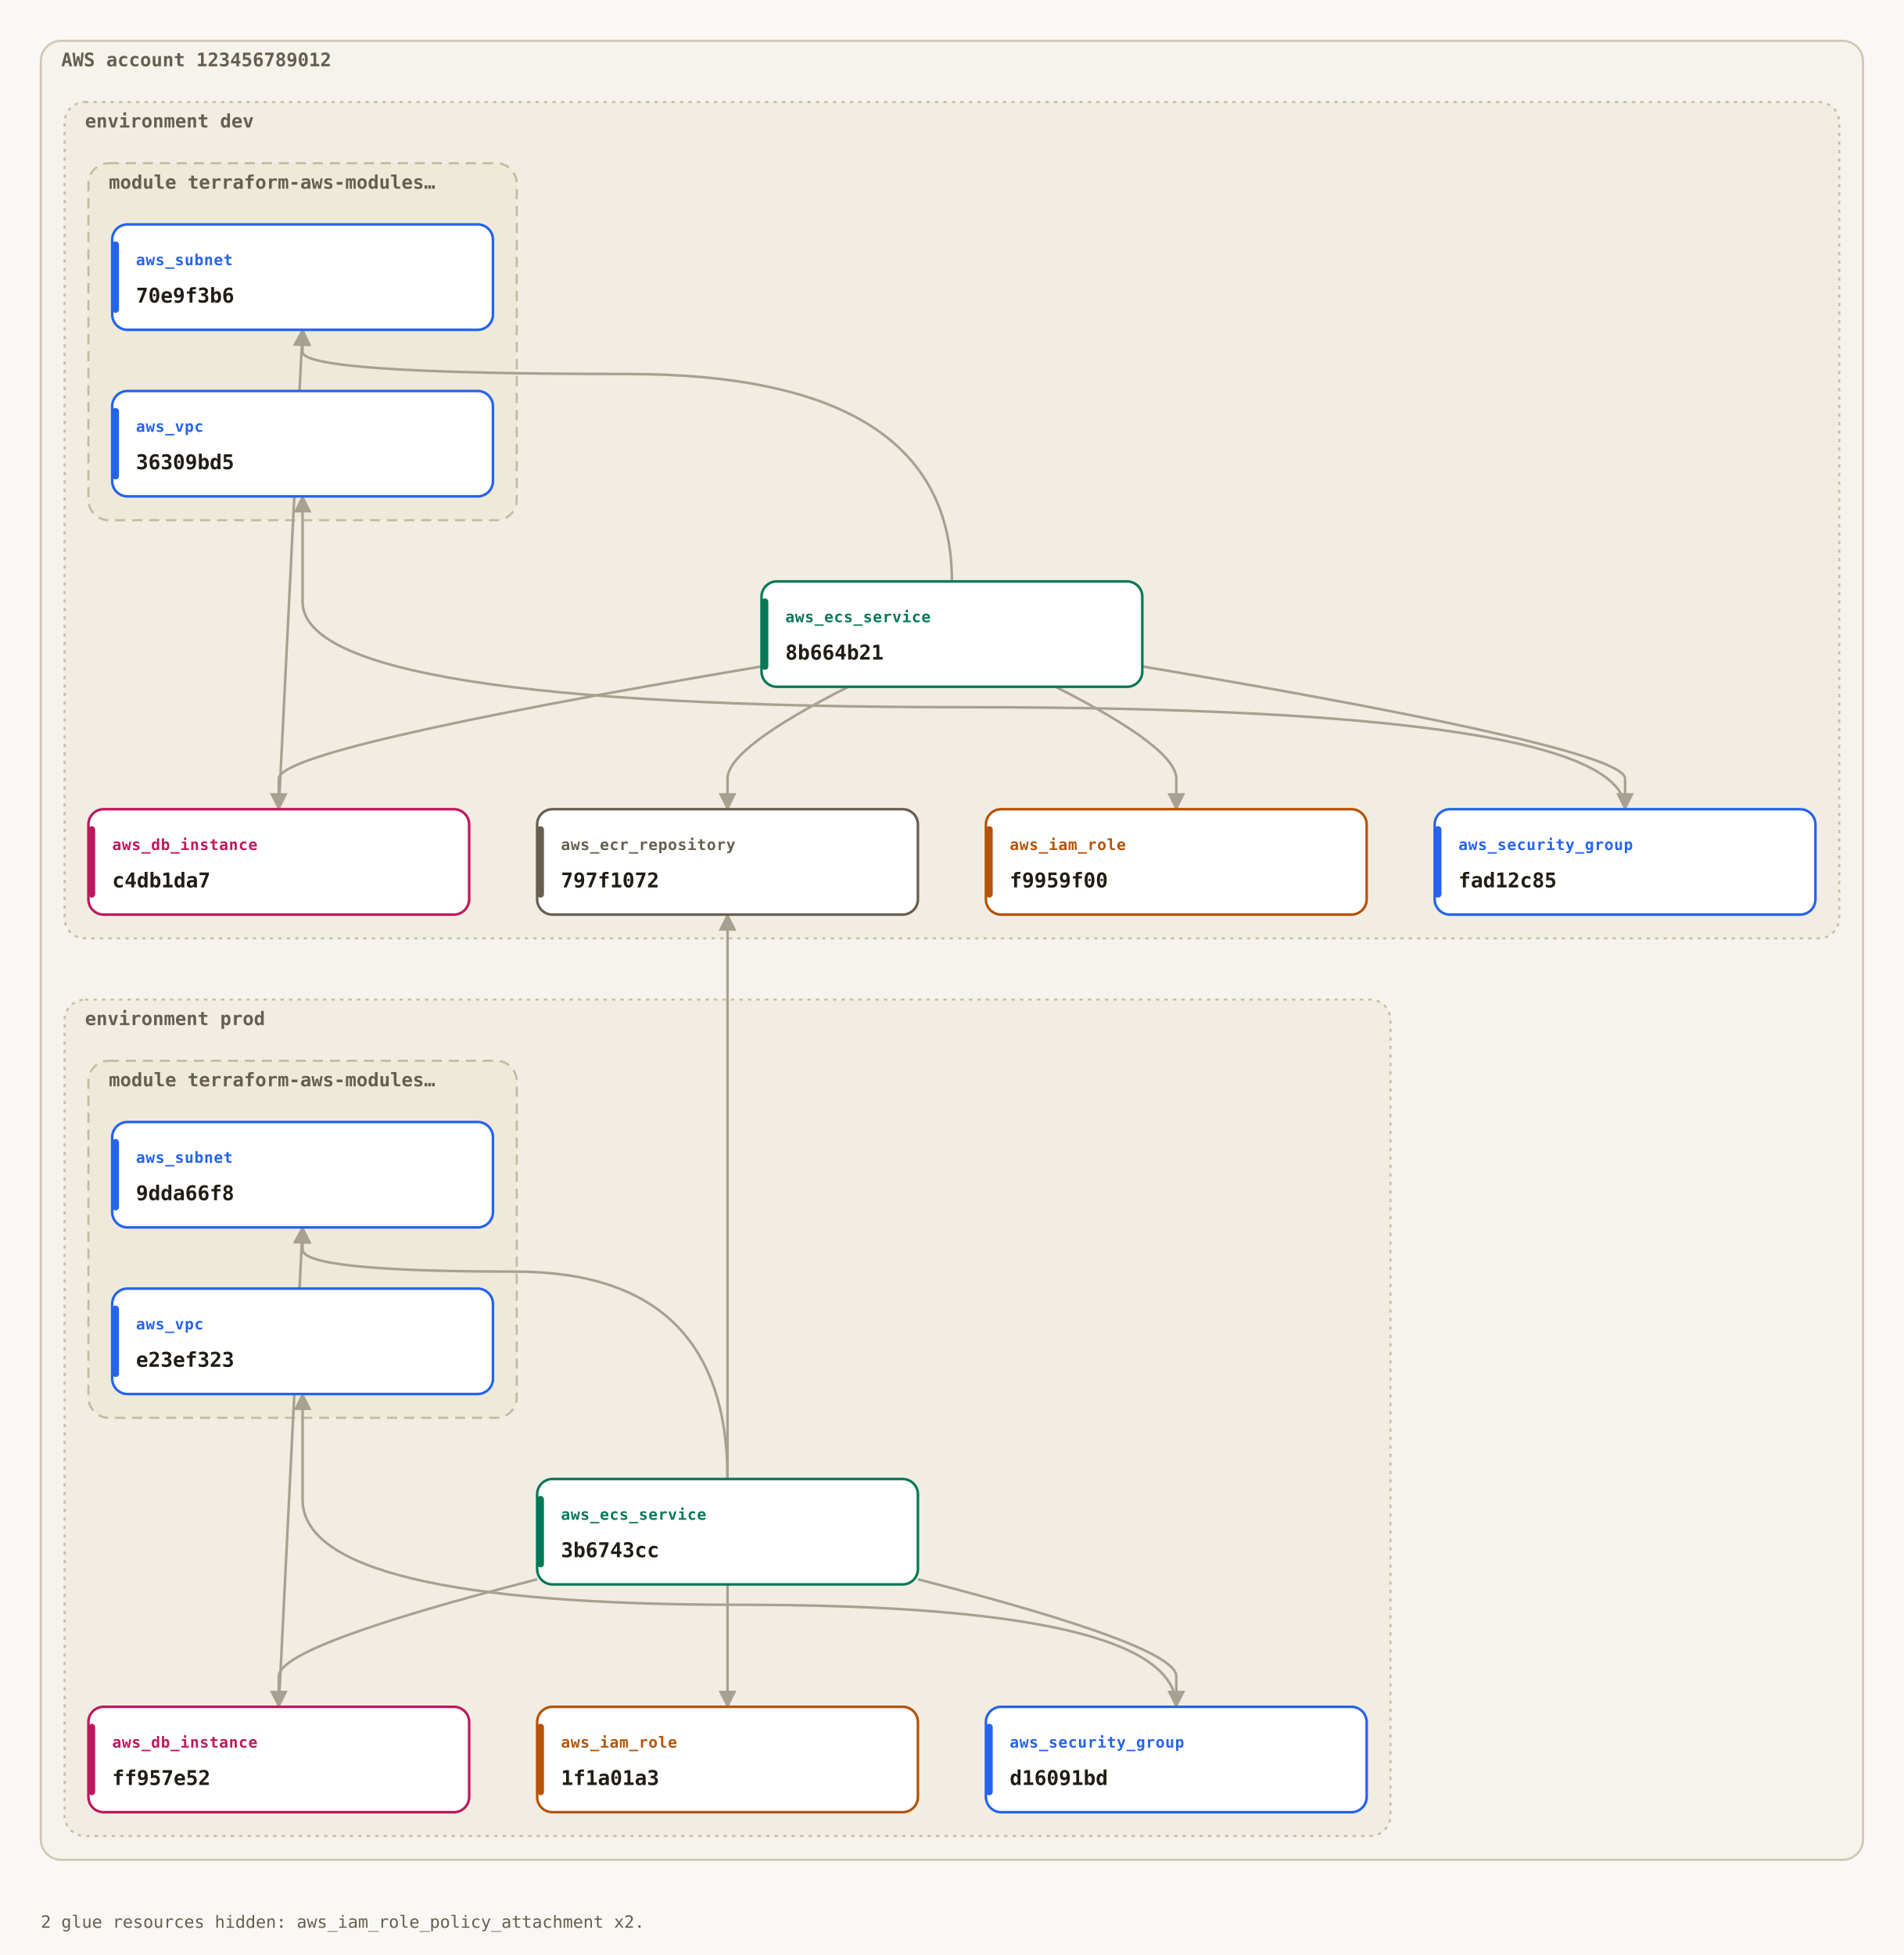
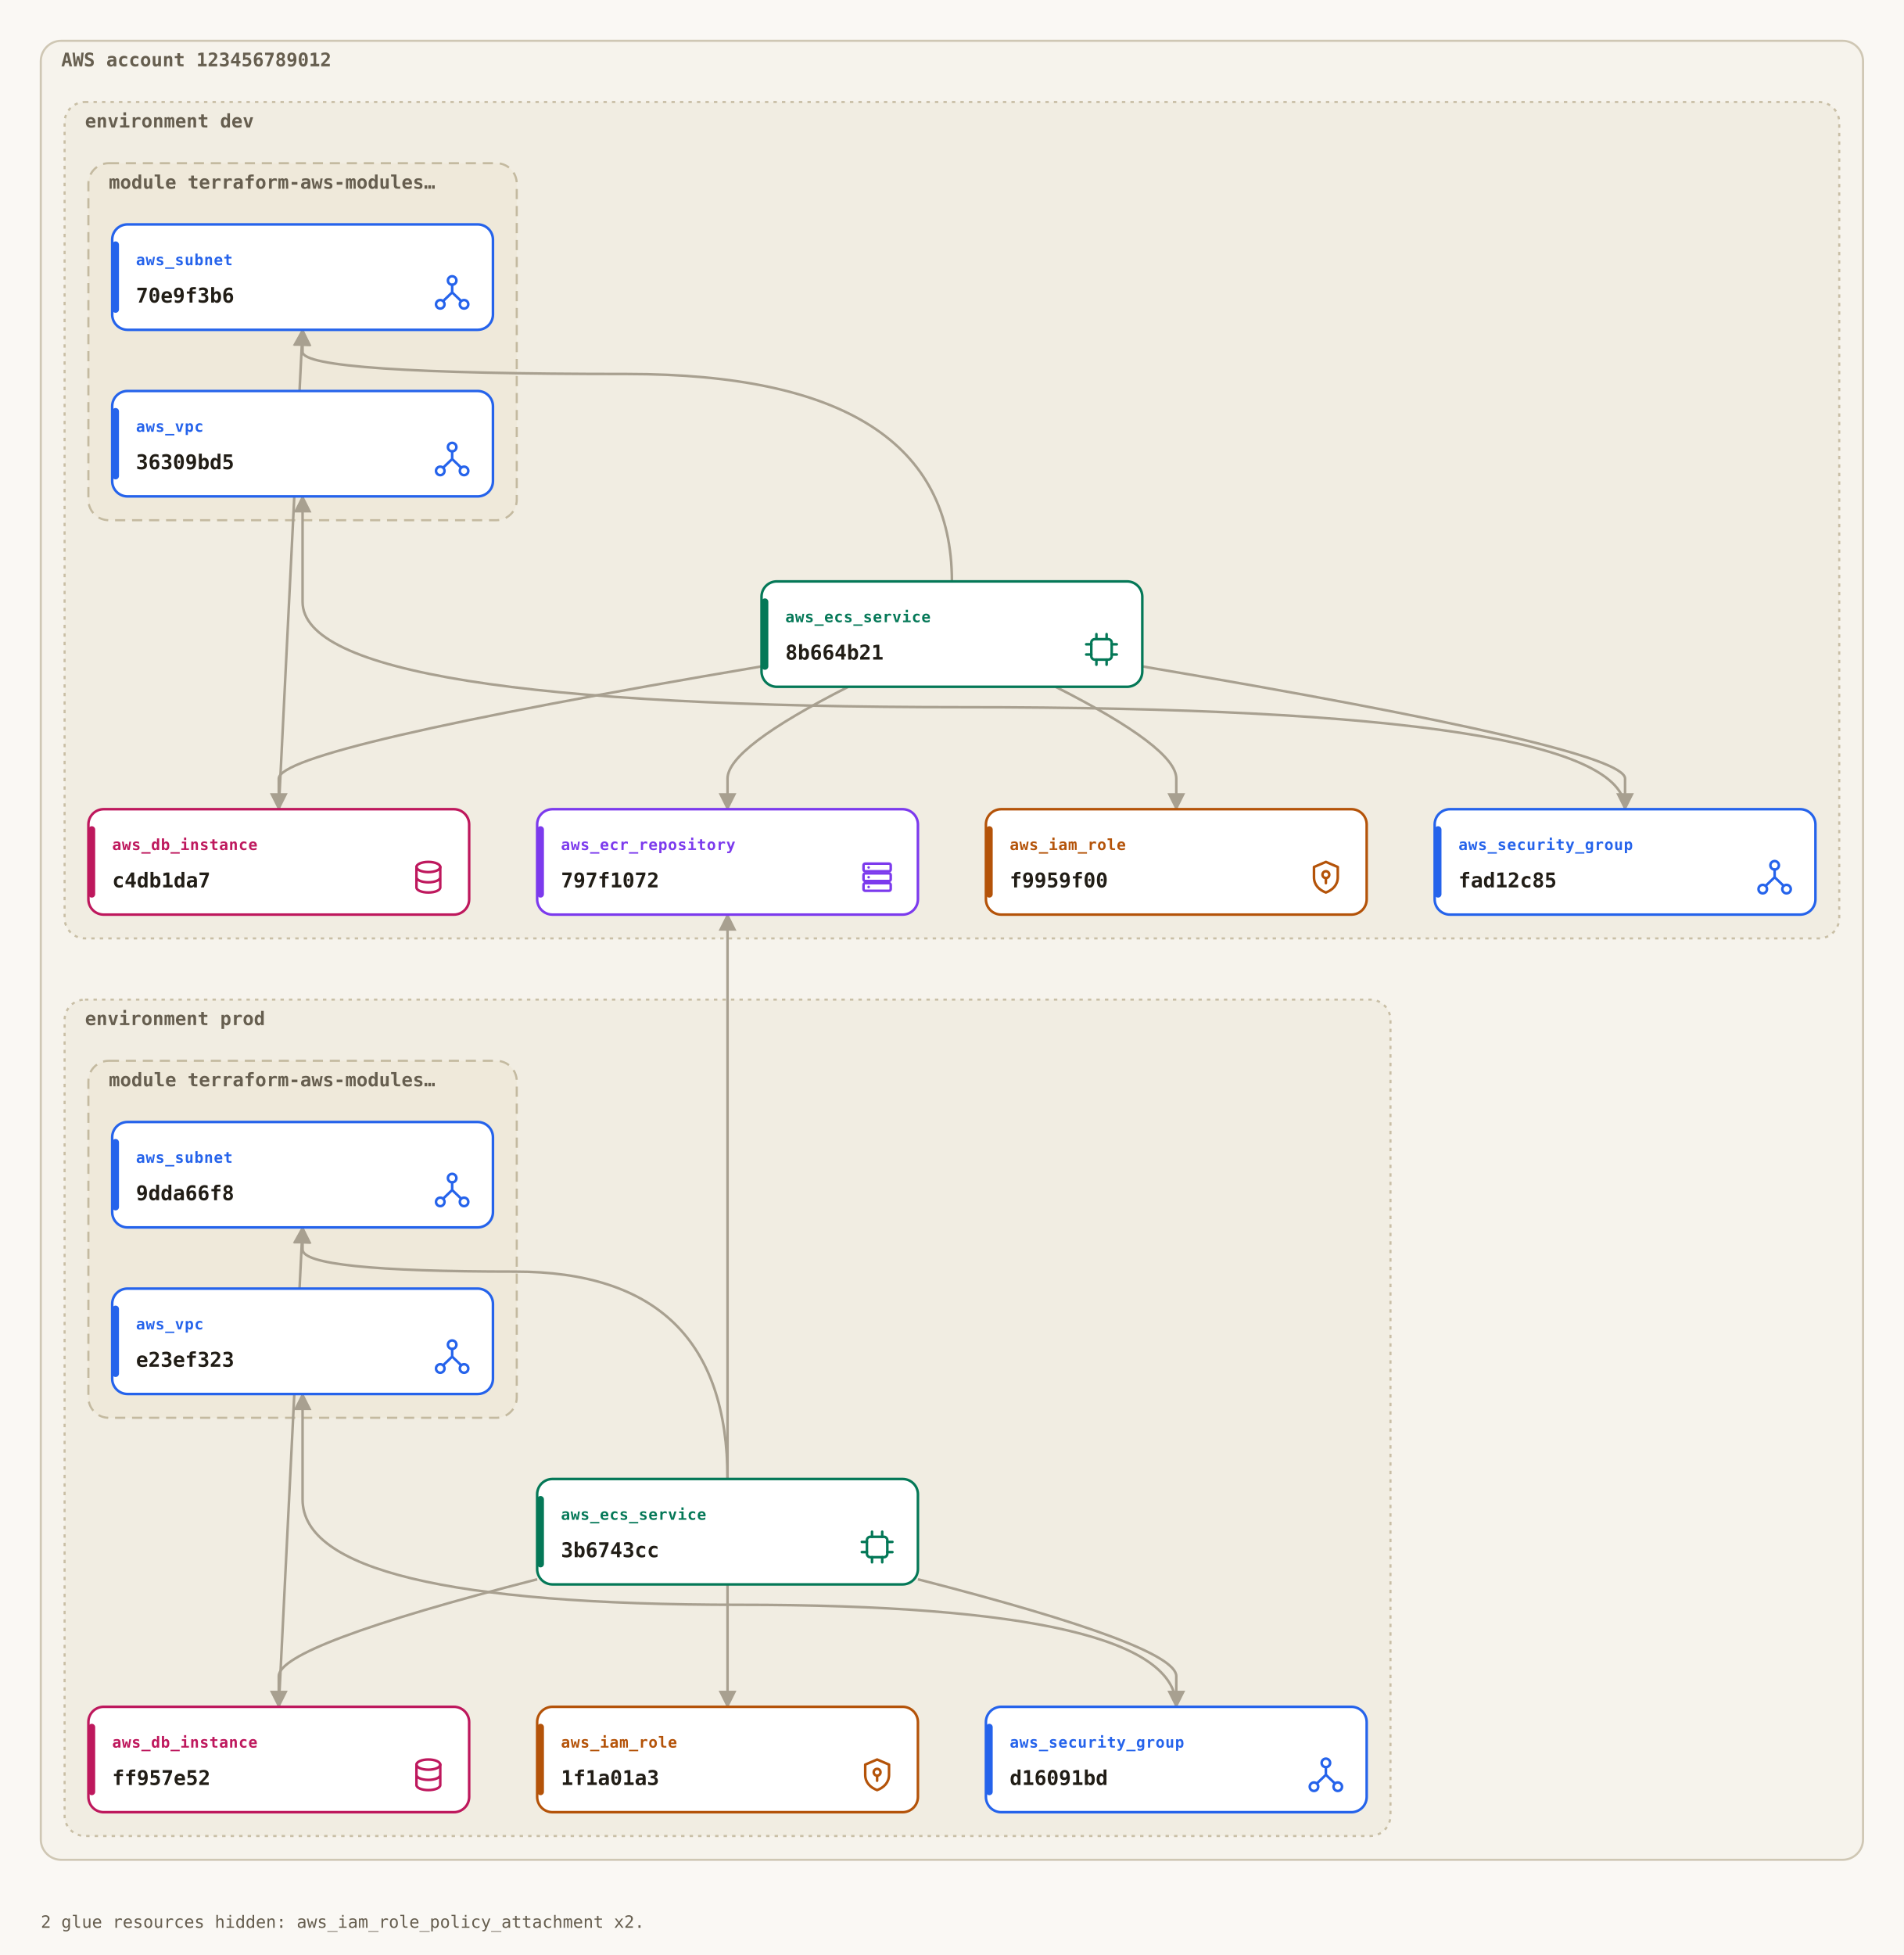
<svg xmlns="http://www.w3.org/2000/svg" width="1120" height="1150" viewBox="0 0 1120 1150" role="img" aria-labelledby="tg-title tg-desc">
  <defs>
    <marker id="tg-arrow-unchanged" viewBox="0 0 10 10" refX="9" refY="5" markerWidth="7" markerHeight="7" orient="auto-start-reverse">
      <path d="M 0 0 L 10 5 L 0 10 z" fill="#a8a090" />
    </marker>
    <marker id="tg-arrow-added" viewBox="0 0 10 10" refX="9" refY="5" markerWidth="7" markerHeight="7" orient="auto-start-reverse">
      <path d="M 0 0 L 10 5 L 0 10 z" fill="#15803d" />
    </marker>
    <marker id="tg-arrow-removed" viewBox="0 0 10 10" refX="9" refY="5" markerWidth="7" markerHeight="7" orient="auto-start-reverse">
      <path d="M 0 0 L 10 5 L 0 10 z" fill="#b91c1c" />
+     </marker>
+     <marker id="tg-arrow-changed" viewBox="0 0 10 10" refX="9" refY="5" markerWidth="7" markerHeight="7" orient="auto-start-reverse">
+       <path d="M 0 0 L 10 5 L 0 10 z" fill="#b45309" />
    </marker>
  </defs>
  <rect width="1120" height="1150" fill="#faf8f4" />
  <g>
    <rect x="24" y="24" width="1072" height="1070" rx="12" fill="#f6f3ec" stroke="#cfc7b4" stroke-width="1.25" />
    <text x="36" y="39" font-family="'JetBrains Mono',ui-monospace,SFMono-Regular,Menlo,Consolas,monospace" font-size="11" font-weight="700" fill="#665e4f">AWS account 123456789012</text>
  </g>
  <g>
    <rect x="38" y="60" width="1044" height="492" rx="12" fill="#f1ede2" stroke="#c9bfa6" stroke-width="1.25" stroke-dasharray="2 3" />
    <text x="50" y="75" font-family="'JetBrains Mono',ui-monospace,SFMono-Regular,Menlo,Consolas,monospace" font-size="11" font-weight="700" fill="#665e4f">environment dev</text>
  </g>
  <g>
    <rect x="38" y="588" width="780" height="492" rx="12" fill="#f1ede2" stroke="#c9bfa6" stroke-width="1.25" stroke-dasharray="2 3" />
    <text x="50" y="603" font-family="'JetBrains Mono',ui-monospace,SFMono-Regular,Menlo,Consolas,monospace" font-size="11" font-weight="700" fill="#665e4f">environment prod</text>
  </g>
  <g>
    <rect x="52" y="96" width="252" height="210" rx="12" fill="#efe9da" stroke="#c4baa0" stroke-width="1.25" stroke-dasharray="6 4" />
    <text x="64" y="111" font-family="'JetBrains Mono',ui-monospace,SFMono-Regular,Menlo,Consolas,monospace" font-size="11" font-weight="700" fill="#665e4f">module terraform-aws-modules…</text>
  </g>
  <g>
    <rect x="52" y="624" width="252" height="210" rx="12" fill="#efe9da" stroke="#c4baa0" stroke-width="1.25" stroke-dasharray="6 4" />
    <text x="64" y="639" font-family="'JetBrains Mono',ui-monospace,SFMono-Regular,Menlo,Consolas,monospace" font-size="11" font-weight="700" fill="#665e4f">module terraform-aws-modules…</text>
  </g>
  <path d="M 164 476 L 178 194" fill="none" stroke="#a8a090" stroke-width="1.5" marker-end="url(#tg-arrow-unchanged)" />
  <path d="M 448 392 Q 164 440 164 458 L 164 476" fill="none" stroke="#a8a090" stroke-width="1.5" marker-end="url(#tg-arrow-unchanged)" />
  <path d="M 499 404 Q 428 440 428 458 L 428 476" fill="none" stroke="#a8a090" stroke-width="1.5" marker-end="url(#tg-arrow-unchanged)" />
  <path d="M 621 404 Q 692 440 692 458 L 692 476" fill="none" stroke="#a8a090" stroke-width="1.5" marker-end="url(#tg-arrow-unchanged)" />
  <path d="M 672 392 Q 956 440 956 458 L 956 476" fill="none" stroke="#a8a090" stroke-width="1.5" marker-end="url(#tg-arrow-unchanged)" />
  <path d="M 560 342 Q 560 220 369 220 Q 178 220 178 207 L 178 194" fill="none" stroke="#a8a090" stroke-width="1.5" marker-end="url(#tg-arrow-unchanged)" />
  <path d="M 956 476 Q 956 416 567 416 Q 178 416 178 354 L 178 292" fill="none" stroke="#a8a090" stroke-width="1.5" marker-end="url(#tg-arrow-unchanged)" />
  <path d="M 164 1004 L 178 722" fill="none" stroke="#a8a090" stroke-width="1.5" marker-end="url(#tg-arrow-unchanged)" />
  <path d="M 428 870 L 428 538" fill="none" stroke="#a8a090" stroke-width="1.5" marker-end="url(#tg-arrow-unchanged)" />
  <path d="M 316 929 Q 164 968 164 986 L 164 1004" fill="none" stroke="#a8a090" stroke-width="1.5" marker-end="url(#tg-arrow-unchanged)" />
  <path d="M 428 932 Q 428 968 428 986 L 428 1004" fill="none" stroke="#a8a090" stroke-width="1.5" marker-end="url(#tg-arrow-unchanged)" />
  <path d="M 540 929 Q 692 968 692 986 L 692 1004" fill="none" stroke="#a8a090" stroke-width="1.5" marker-end="url(#tg-arrow-unchanged)" />
  <path d="M 428 870 Q 428 748 303 748 Q 178 748 178 735 L 178 722" fill="none" stroke="#a8a090" stroke-width="1.5" marker-end="url(#tg-arrow-unchanged)" />
  <path d="M 692 1004 Q 692 944 435 944 Q 178 944 178 882 L 178 820" fill="none" stroke="#a8a090" stroke-width="1.5" marker-end="url(#tg-arrow-unchanged)" />
  <g>
    <rect x="52" y="476" width="224" height="62" rx="9" fill="#ffffff" stroke="#be185d" stroke-width="1.5" />
    <rect x="52" y="486" width="4" height="42" rx="2" fill="#be185d" />
    <text x="66" y="500" font-family="'JetBrains Mono',ui-monospace,SFMono-Regular,Menlo,Consolas,monospace" font-size="9" font-weight="600" fill="#be185d" letter-spacing="0.3">aws_db_instance</text>
    <text x="66" y="522" font-family="'JetBrains Mono',ui-monospace,SFMono-Regular,Menlo,Consolas,monospace" font-size="12" font-weight="700" fill="#211d16">c4db1da7</text>
+     <g transform="translate(240 504)" fill="none" stroke="#be185d" stroke-width="1.5" stroke-linecap="round" stroke-linejoin="round">
+       <ellipse cx="12" cy="6" rx="7" ry="3" />
+       <path d="M5 6v12c0 1.7 3.1 3 7 3s7-1.3 7-3V6M5 12c0 1.7 3.1 3 7 3s7-1.3 7-3" />
+     </g>
  </g>
  <g>
-     <rect x="316" y="476" width="224" height="62" rx="9" fill="#ffffff" stroke="#665e4f" stroke-width="1.5" />
-     <rect x="316" y="486" width="4" height="42" rx="2" fill="#665e4f" />
-     <text x="330" y="500" font-family="'JetBrains Mono',ui-monospace,SFMono-Regular,Menlo,Consolas,monospace" font-size="9" font-weight="600" fill="#665e4f" letter-spacing="0.3">aws_ecr_repository</text>
+     <rect x="316" y="476" width="224" height="62" rx="9" fill="#ffffff" stroke="#7c3aed" stroke-width="1.5" />
+     <rect x="316" y="486" width="4" height="42" rx="2" fill="#7c3aed" />
+     <text x="330" y="500" font-family="'JetBrains Mono',ui-monospace,SFMono-Regular,Menlo,Consolas,monospace" font-size="9" font-weight="600" fill="#7c3aed" letter-spacing="0.3">aws_ecr_repository</text>
    <text x="330" y="522" font-family="'JetBrains Mono',ui-monospace,SFMono-Regular,Menlo,Consolas,monospace" font-size="12" font-weight="700" fill="#211d16">797f1072</text>
+     <g transform="translate(504 504)" fill="none" stroke="#7c3aed" stroke-width="1.5" stroke-linecap="round" stroke-linejoin="round">
+       <rect x="4" y="4" width="16" height="4.5" rx="1" />
+       <rect x="4" y="9.75" width="16" height="4.5" rx="1" />
+       <rect x="4" y="15.5" width="16" height="4.5" rx="1" />
+       <path d="M7 6.25h.01M7 12h.01M7 17.75h.01" />
+     </g>
  </g>
  <g>
    <rect x="448" y="342" width="224" height="62" rx="9" fill="#ffffff" stroke="#047857" stroke-width="1.5" />
    <rect x="448" y="352" width="4" height="42" rx="2" fill="#047857" />
    <text x="462" y="366" font-family="'JetBrains Mono',ui-monospace,SFMono-Regular,Menlo,Consolas,monospace" font-size="9" font-weight="600" fill="#047857" letter-spacing="0.3">aws_ecs_service</text>
    <text x="462" y="388" font-family="'JetBrains Mono',ui-monospace,SFMono-Regular,Menlo,Consolas,monospace" font-size="12" font-weight="700" fill="#211d16">8b664b21</text>
+     <g transform="translate(636 370)" fill="none" stroke="#047857" stroke-width="1.5" stroke-linecap="round" stroke-linejoin="round">
+       <rect x="6" y="6" width="12" height="12" rx="2" />
+       <path d="M9 3v3M15 3v3M9 18v3M15 18v3M3 9h3M3 15h3M18 9h3M18 15h3" />
+     </g>
  </g>
  <g>
    <rect x="580" y="476" width="224" height="62" rx="9" fill="#ffffff" stroke="#b45309" stroke-width="1.5" />
    <rect x="580" y="486" width="4" height="42" rx="2" fill="#b45309" />
    <text x="594" y="500" font-family="'JetBrains Mono',ui-monospace,SFMono-Regular,Menlo,Consolas,monospace" font-size="9" font-weight="600" fill="#b45309" letter-spacing="0.3">aws_iam_role</text>
    <text x="594" y="522" font-family="'JetBrains Mono',ui-monospace,SFMono-Regular,Menlo,Consolas,monospace" font-size="12" font-weight="700" fill="#211d16">f9959f00</text>
+     <g transform="translate(768 504)" fill="none" stroke="#b45309" stroke-width="1.5" stroke-linecap="round" stroke-linejoin="round">
+       <path d="M12 3l7 3v6c0 4.5-3 7.5-7 9-4-1.5-7-4.5-7-9V6z" />
+       <circle cx="12" cy="10.5" r="2" />
+       <path d="M12 12.5v3" />
+     </g>
  </g>
  <g>
    <rect x="844" y="476" width="224" height="62" rx="9" fill="#ffffff" stroke="#2563eb" stroke-width="1.5" />
    <rect x="844" y="486" width="4" height="42" rx="2" fill="#2563eb" />
    <text x="858" y="500" font-family="'JetBrains Mono',ui-monospace,SFMono-Regular,Menlo,Consolas,monospace" font-size="9" font-weight="600" fill="#2563eb" letter-spacing="0.3">aws_security_group</text>
    <text x="858" y="522" font-family="'JetBrains Mono',ui-monospace,SFMono-Regular,Menlo,Consolas,monospace" font-size="12" font-weight="700" fill="#211d16">fad12c85</text>
+     <g transform="translate(1032 504)" fill="none" stroke="#2563eb" stroke-width="1.5" stroke-linecap="round" stroke-linejoin="round">
+       <circle cx="12" cy="5" r="2.5" />
+       <circle cx="5" cy="19" r="2.5" />
+       <circle cx="19" cy="19" r="2.5" />
+       <path d="M12 7.5v4.5M12 12l-5.2 5M12 12l5.2 5" />
+     </g>
  </g>
  <g>
    <rect x="66" y="132" width="224" height="62" rx="9" fill="#ffffff" stroke="#2563eb" stroke-width="1.5" />
    <rect x="66" y="142" width="4" height="42" rx="2" fill="#2563eb" />
    <text x="80" y="156" font-family="'JetBrains Mono',ui-monospace,SFMono-Regular,Menlo,Consolas,monospace" font-size="9" font-weight="600" fill="#2563eb" letter-spacing="0.3">aws_subnet</text>
    <text x="80" y="178" font-family="'JetBrains Mono',ui-monospace,SFMono-Regular,Menlo,Consolas,monospace" font-size="12" font-weight="700" fill="#211d16">70e9f3b6</text>
+     <g transform="translate(254 160)" fill="none" stroke="#2563eb" stroke-width="1.5" stroke-linecap="round" stroke-linejoin="round">
+       <circle cx="12" cy="5" r="2.5" />
+       <circle cx="5" cy="19" r="2.5" />
+       <circle cx="19" cy="19" r="2.5" />
+       <path d="M12 7.5v4.5M12 12l-5.2 5M12 12l5.2 5" />
+     </g>
  </g>
  <g>
    <rect x="66" y="230" width="224" height="62" rx="9" fill="#ffffff" stroke="#2563eb" stroke-width="1.5" />
    <rect x="66" y="240" width="4" height="42" rx="2" fill="#2563eb" />
    <text x="80" y="254" font-family="'JetBrains Mono',ui-monospace,SFMono-Regular,Menlo,Consolas,monospace" font-size="9" font-weight="600" fill="#2563eb" letter-spacing="0.3">aws_vpc</text>
    <text x="80" y="276" font-family="'JetBrains Mono',ui-monospace,SFMono-Regular,Menlo,Consolas,monospace" font-size="12" font-weight="700" fill="#211d16">36309bd5</text>
+     <g transform="translate(254 258)" fill="none" stroke="#2563eb" stroke-width="1.5" stroke-linecap="round" stroke-linejoin="round">
+       <circle cx="12" cy="5" r="2.5" />
+       <circle cx="5" cy="19" r="2.5" />
+       <circle cx="19" cy="19" r="2.5" />
+       <path d="M12 7.5v4.5M12 12l-5.2 5M12 12l5.2 5" />
+     </g>
  </g>
  <g>
    <rect x="52" y="1004" width="224" height="62" rx="9" fill="#ffffff" stroke="#be185d" stroke-width="1.5" />
    <rect x="52" y="1014" width="4" height="42" rx="2" fill="#be185d" />
    <text x="66" y="1028" font-family="'JetBrains Mono',ui-monospace,SFMono-Regular,Menlo,Consolas,monospace" font-size="9" font-weight="600" fill="#be185d" letter-spacing="0.3">aws_db_instance</text>
    <text x="66" y="1050" font-family="'JetBrains Mono',ui-monospace,SFMono-Regular,Menlo,Consolas,monospace" font-size="12" font-weight="700" fill="#211d16">ff957e52</text>
+     <g transform="translate(240 1032)" fill="none" stroke="#be185d" stroke-width="1.5" stroke-linecap="round" stroke-linejoin="round">
+       <ellipse cx="12" cy="6" rx="7" ry="3" />
+       <path d="M5 6v12c0 1.7 3.1 3 7 3s7-1.3 7-3V6M5 12c0 1.7 3.1 3 7 3s7-1.3 7-3" />
+     </g>
  </g>
  <g>
    <rect x="316" y="870" width="224" height="62" rx="9" fill="#ffffff" stroke="#047857" stroke-width="1.5" />
    <rect x="316" y="880" width="4" height="42" rx="2" fill="#047857" />
    <text x="330" y="894" font-family="'JetBrains Mono',ui-monospace,SFMono-Regular,Menlo,Consolas,monospace" font-size="9" font-weight="600" fill="#047857" letter-spacing="0.3">aws_ecs_service</text>
    <text x="330" y="916" font-family="'JetBrains Mono',ui-monospace,SFMono-Regular,Menlo,Consolas,monospace" font-size="12" font-weight="700" fill="#211d16">3b6743cc</text>
+     <g transform="translate(504 898)" fill="none" stroke="#047857" stroke-width="1.5" stroke-linecap="round" stroke-linejoin="round">
+       <rect x="6" y="6" width="12" height="12" rx="2" />
+       <path d="M9 3v3M15 3v3M9 18v3M15 18v3M3 9h3M3 15h3M18 9h3M18 15h3" />
+     </g>
  </g>
  <g>
    <rect x="316" y="1004" width="224" height="62" rx="9" fill="#ffffff" stroke="#b45309" stroke-width="1.5" />
    <rect x="316" y="1014" width="4" height="42" rx="2" fill="#b45309" />
    <text x="330" y="1028" font-family="'JetBrains Mono',ui-monospace,SFMono-Regular,Menlo,Consolas,monospace" font-size="9" font-weight="600" fill="#b45309" letter-spacing="0.3">aws_iam_role</text>
    <text x="330" y="1050" font-family="'JetBrains Mono',ui-monospace,SFMono-Regular,Menlo,Consolas,monospace" font-size="12" font-weight="700" fill="#211d16">1f1a01a3</text>
+     <g transform="translate(504 1032)" fill="none" stroke="#b45309" stroke-width="1.5" stroke-linecap="round" stroke-linejoin="round">
+       <path d="M12 3l7 3v6c0 4.5-3 7.5-7 9-4-1.5-7-4.5-7-9V6z" />
+       <circle cx="12" cy="10.5" r="2" />
+       <path d="M12 12.5v3" />
+     </g>
  </g>
  <g>
    <rect x="580" y="1004" width="224" height="62" rx="9" fill="#ffffff" stroke="#2563eb" stroke-width="1.5" />
    <rect x="580" y="1014" width="4" height="42" rx="2" fill="#2563eb" />
    <text x="594" y="1028" font-family="'JetBrains Mono',ui-monospace,SFMono-Regular,Menlo,Consolas,monospace" font-size="9" font-weight="600" fill="#2563eb" letter-spacing="0.3">aws_security_group</text>
    <text x="594" y="1050" font-family="'JetBrains Mono',ui-monospace,SFMono-Regular,Menlo,Consolas,monospace" font-size="12" font-weight="700" fill="#211d16">d16091bd</text>
+     <g transform="translate(768 1032)" fill="none" stroke="#2563eb" stroke-width="1.5" stroke-linecap="round" stroke-linejoin="round">
+       <circle cx="12" cy="5" r="2.5" />
+       <circle cx="5" cy="19" r="2.5" />
+       <circle cx="19" cy="19" r="2.5" />
+       <path d="M12 7.5v4.5M12 12l-5.2 5M12 12l5.2 5" />
+     </g>
  </g>
  <g>
    <rect x="66" y="660" width="224" height="62" rx="9" fill="#ffffff" stroke="#2563eb" stroke-width="1.5" />
    <rect x="66" y="670" width="4" height="42" rx="2" fill="#2563eb" />
    <text x="80" y="684" font-family="'JetBrains Mono',ui-monospace,SFMono-Regular,Menlo,Consolas,monospace" font-size="9" font-weight="600" fill="#2563eb" letter-spacing="0.3">aws_subnet</text>
    <text x="80" y="706" font-family="'JetBrains Mono',ui-monospace,SFMono-Regular,Menlo,Consolas,monospace" font-size="12" font-weight="700" fill="#211d16">9dda66f8</text>
+     <g transform="translate(254 688)" fill="none" stroke="#2563eb" stroke-width="1.5" stroke-linecap="round" stroke-linejoin="round">
+       <circle cx="12" cy="5" r="2.5" />
+       <circle cx="5" cy="19" r="2.5" />
+       <circle cx="19" cy="19" r="2.5" />
+       <path d="M12 7.5v4.5M12 12l-5.2 5M12 12l5.2 5" />
+     </g>
  </g>
  <g>
    <rect x="66" y="758" width="224" height="62" rx="9" fill="#ffffff" stroke="#2563eb" stroke-width="1.5" />
    <rect x="66" y="768" width="4" height="42" rx="2" fill="#2563eb" />
    <text x="80" y="782" font-family="'JetBrains Mono',ui-monospace,SFMono-Regular,Menlo,Consolas,monospace" font-size="9" font-weight="600" fill="#2563eb" letter-spacing="0.3">aws_vpc</text>
    <text x="80" y="804" font-family="'JetBrains Mono',ui-monospace,SFMono-Regular,Menlo,Consolas,monospace" font-size="12" font-weight="700" fill="#211d16">e23ef323</text>
+     <g transform="translate(254 786)" fill="none" stroke="#2563eb" stroke-width="1.5" stroke-linecap="round" stroke-linejoin="round">
+       <circle cx="12" cy="5" r="2.5" />
+       <circle cx="5" cy="19" r="2.5" />
+       <circle cx="19" cy="19" r="2.5" />
+       <path d="M12 7.5v4.5M12 12l-5.2 5M12 12l5.2 5" />
+     </g>
  </g>
  <text x="24" y="1134" font-family="'JetBrains Mono',ui-monospace,SFMono-Regular,Menlo,Consolas,monospace" font-size="10" fill="#665e4f">2 glue resources hidden: aws_iam_role_policy_attachment x2.</text>
</svg>
